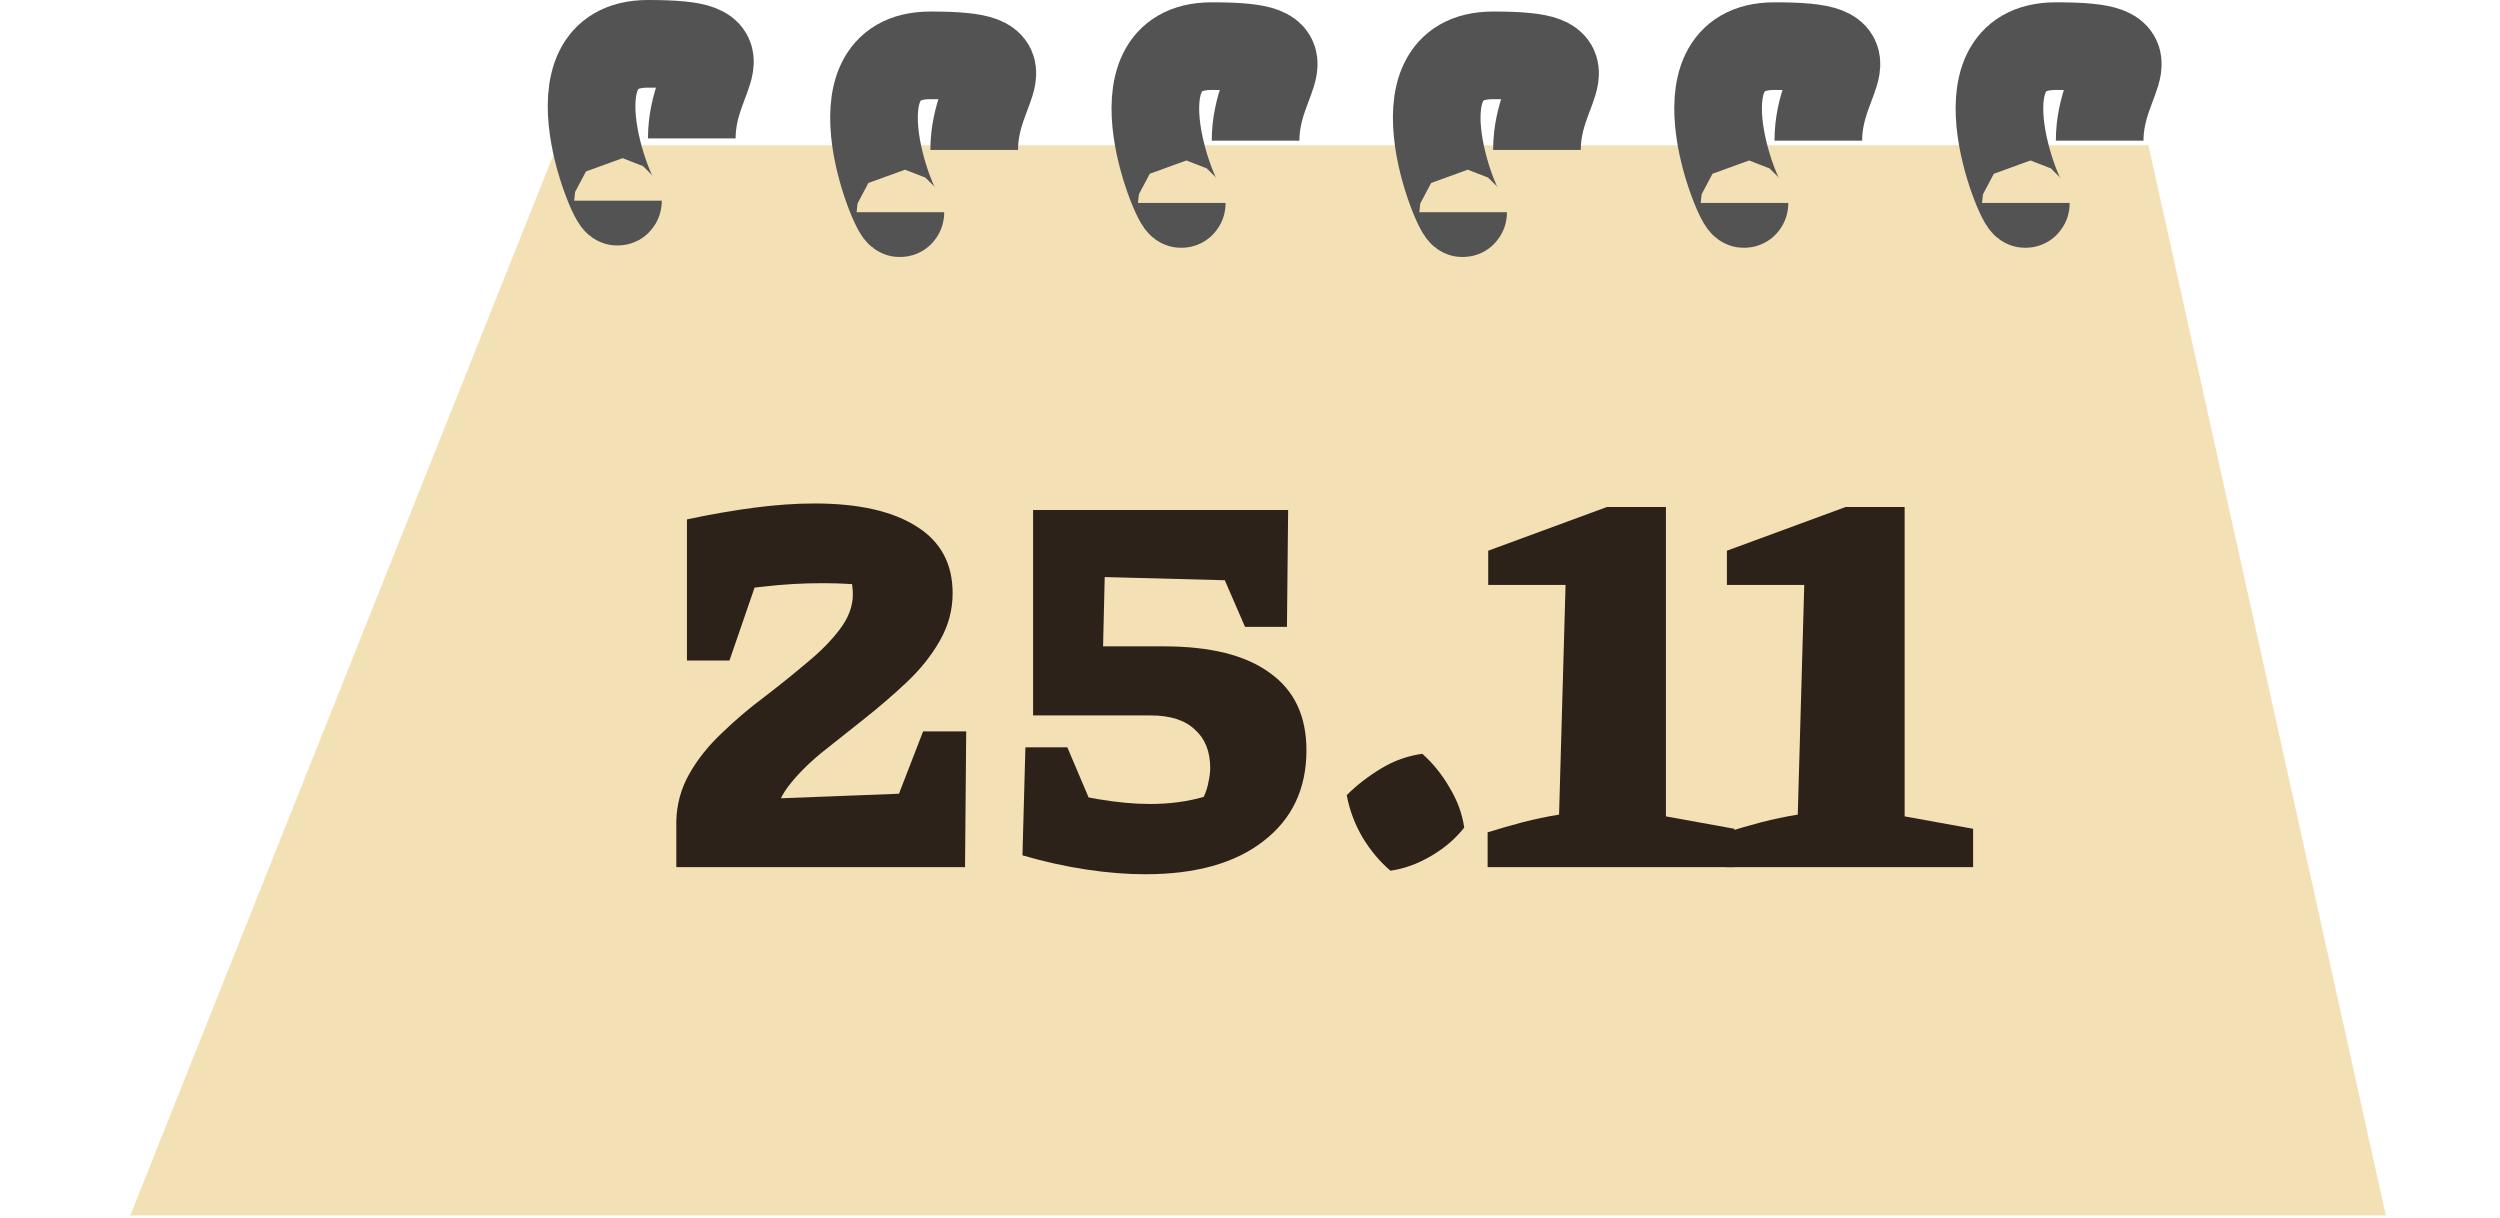
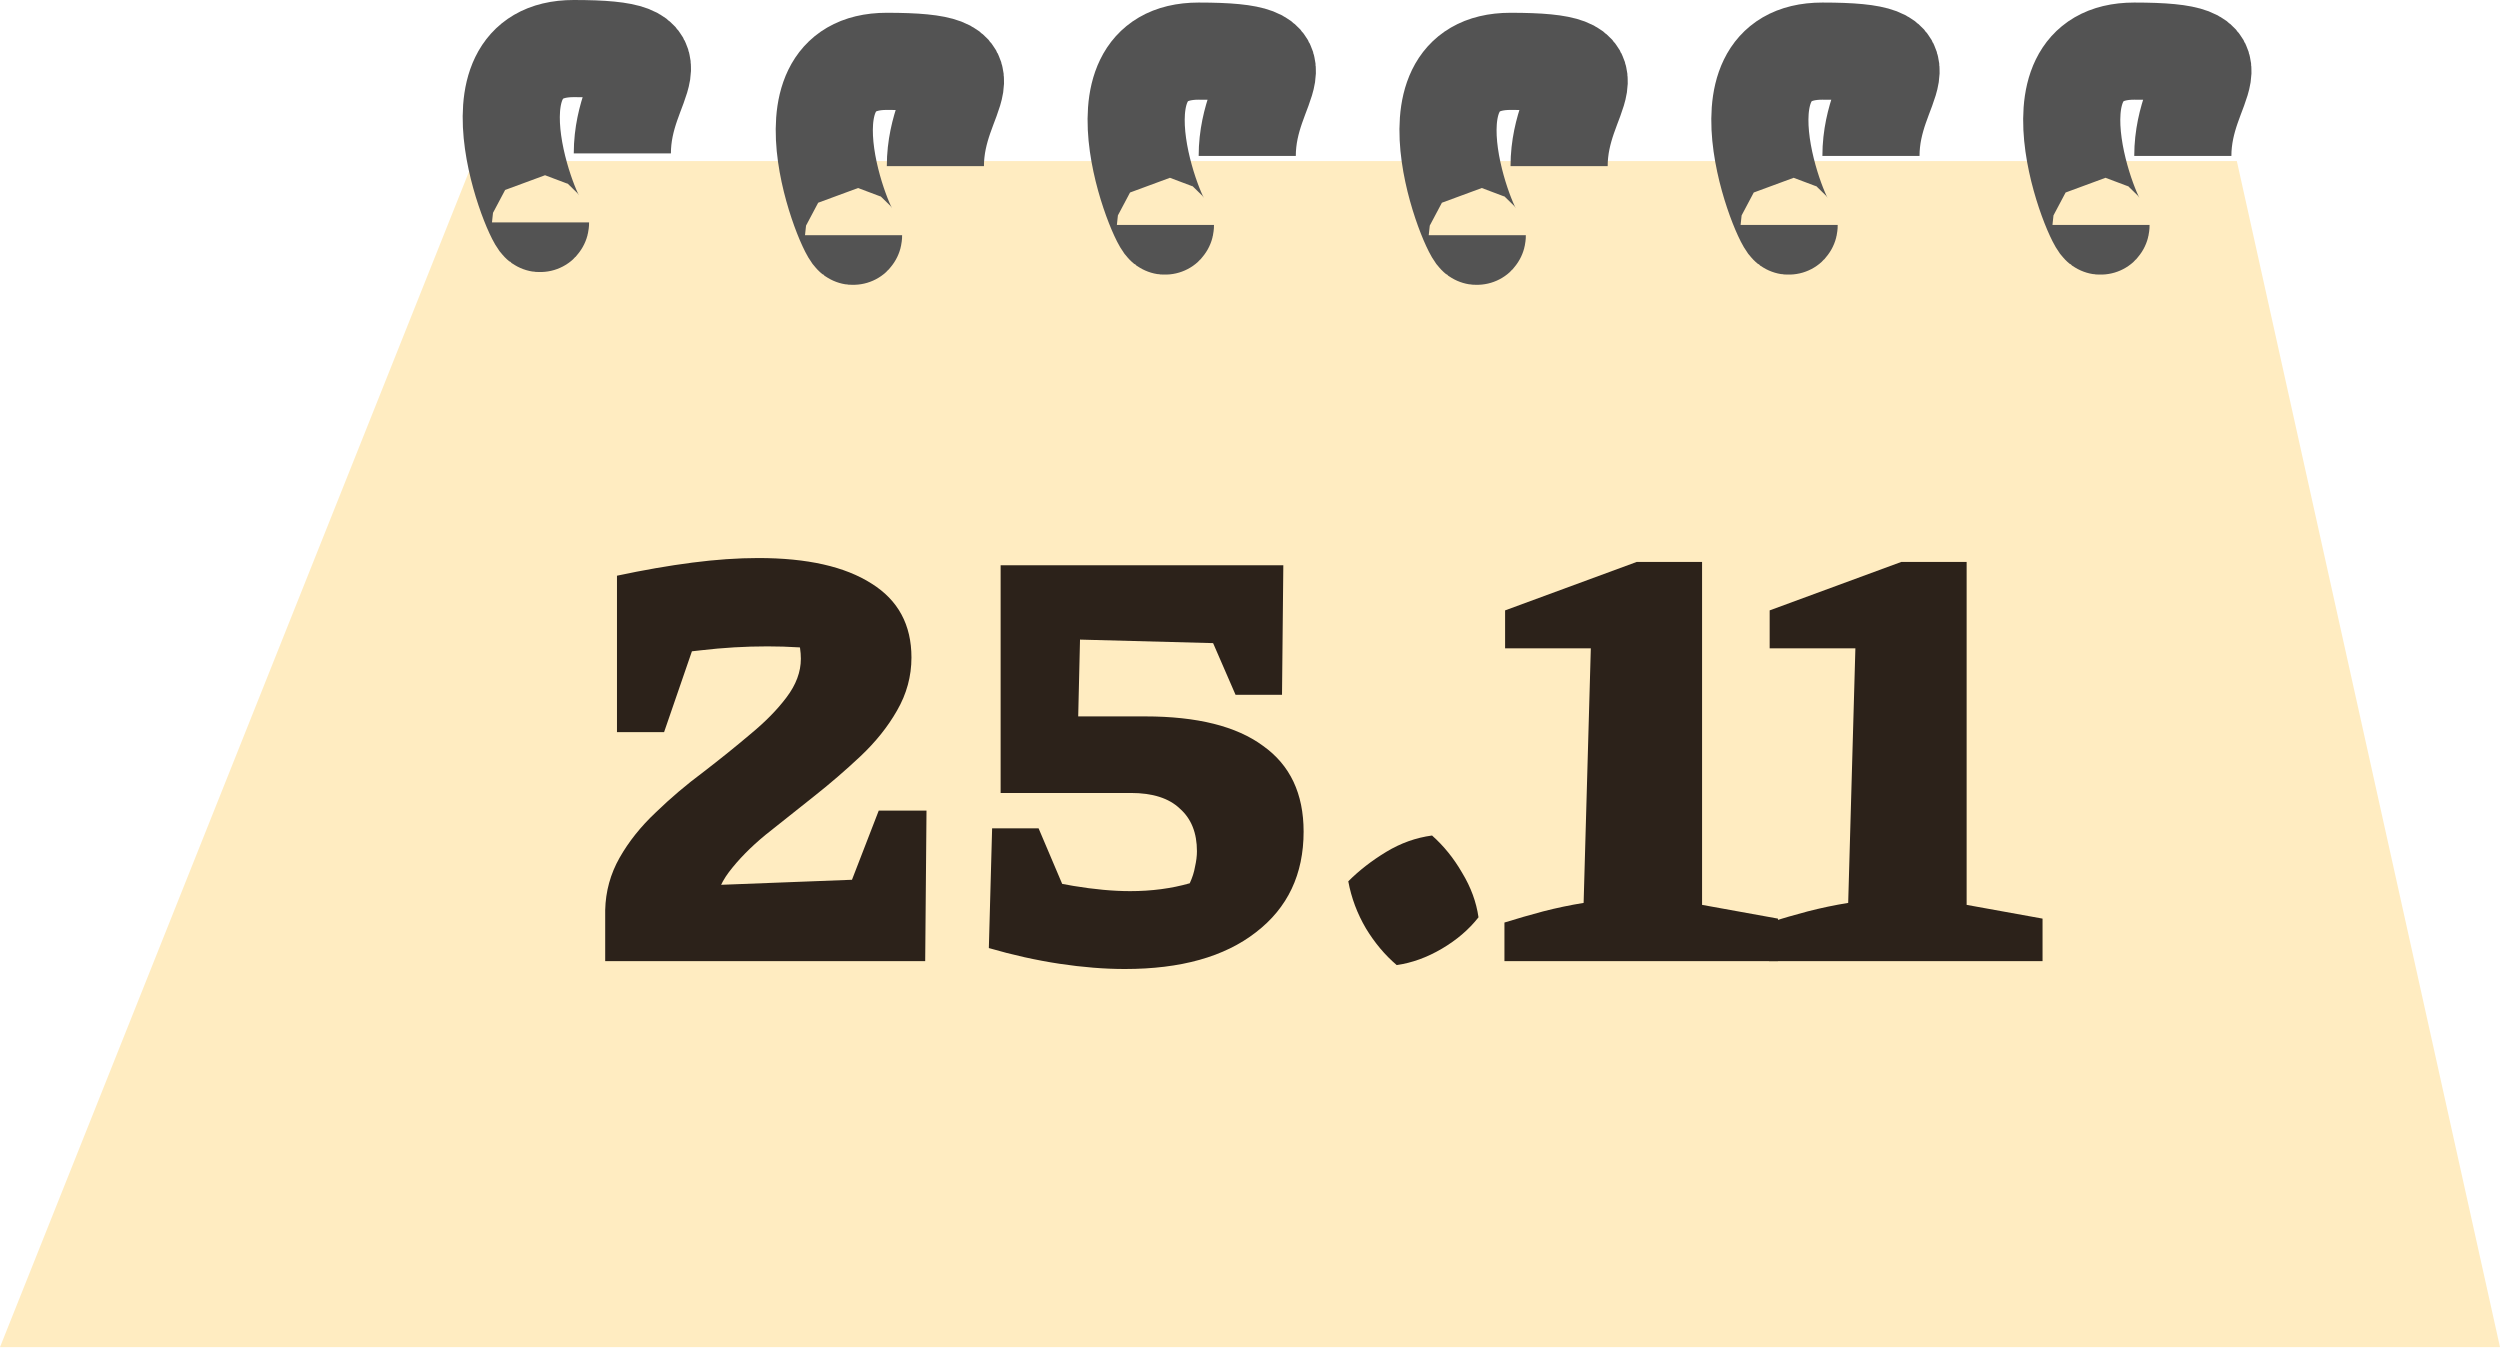
- <svg xmlns="http://www.w3.org/2000/svg" width="542" height="264" viewBox="0 0 542 264" fill="none">
-   <path d="M28.25 263.5L120.812 31.5H465.776L517.25 263.5H286.521H28.25Z" fill="#F3E0B5" />
-   <path d="M374.268 188V180.448C376.743 179.68 379.26 178.955 381.82 178.272C384.465 177.589 387.111 177.035 389.756 176.608L391.164 126.816H374.396V119.392L400.124 109.92H412.924V176.992L427.772 179.68V188H374.268Z" fill="#2C221A" />
-   <path d="M322.518 188V180.448C324.993 179.68 327.51 178.955 330.07 178.272C332.715 177.589 335.361 177.035 338.006 176.608L339.414 126.816H322.646V119.392L348.374 109.92H361.174V176.992L376.022 179.68V188H322.518Z" fill="#2C221A" />
-   <path d="M301.446 188.769C299.142 186.806 297.137 184.417 295.43 181.601C293.723 178.699 292.571 175.627 291.974 172.385C294.107 170.251 296.582 168.331 299.398 166.625C302.214 164.918 305.201 163.851 308.358 163.425C310.662 165.473 312.625 167.905 314.246 170.721C315.953 173.537 317.019 176.438 317.446 179.425C315.569 181.814 313.179 183.862 310.278 185.569C307.377 187.275 304.433 188.342 301.446 188.769Z" fill="#2C221A" />
-   <path d="M248.292 189.537C244.281 189.537 240.015 189.195 235.492 188.513C230.969 187.83 226.361 186.806 221.668 185.441L225.124 170.465C229.817 171.659 234.169 172.598 238.18 173.281C242.276 173.963 245.988 174.305 249.316 174.305C253.497 174.305 257.38 173.793 260.964 172.769C261.476 171.659 261.817 170.593 261.988 169.569C262.244 168.459 262.372 167.435 262.372 166.497C262.372 162.913 261.263 160.139 259.044 158.177C256.911 156.129 253.711 155.105 249.444 155.105H223.972L231.524 140.129H252.26C262.415 140.129 270.095 142.049 275.3 145.889C280.591 149.643 283.236 155.233 283.236 162.657C283.236 171.019 280.121 177.59 273.892 182.369C267.748 187.147 259.215 189.537 248.292 189.537ZM241.508 185.825L221.668 185.441L222.308 162.017H231.396L241.508 185.825ZM223.972 155.105V110.561H239.844L238.948 148.577L223.972 155.105ZM275.172 126.049L231.524 124.897L223.972 110.561H275.172V126.049ZM269.924 135.905L258.916 110.561H279.268L279.012 135.905H269.924Z" fill="#2C221A" />
-   <path d="M146.626 188V178.016C146.711 174.347 147.65 170.934 149.442 167.776C151.234 164.619 153.581 161.675 156.482 158.944C159.383 156.128 162.498 153.483 165.826 151.008C169.154 148.448 172.226 145.974 175.042 143.584C177.943 141.195 180.29 138.806 182.082 136.416C183.959 133.942 184.898 131.424 184.898 128.864C184.898 127.499 184.685 126.048 184.258 124.512C183.831 122.976 182.978 121.099 181.698 118.88L190.658 127.2C186.562 126.688 182.466 126.432 178.37 126.432C174.018 126.432 169.666 126.688 165.314 127.2C160.962 127.627 156.653 128.31 152.386 129.248L148.93 112.608C154.135 111.499 159.042 110.646 163.65 110.048C168.258 109.451 172.567 109.152 176.578 109.152C186.135 109.152 193.517 110.816 198.722 114.144C203.927 117.387 206.53 122.208 206.53 128.608C206.53 132.278 205.591 135.734 203.714 138.976C201.922 142.134 199.533 145.12 196.546 147.936C193.645 150.667 190.573 153.312 187.33 155.872C184.087 158.432 180.973 160.907 177.986 163.296C175.085 165.686 172.695 168.118 170.818 170.592C169.026 172.982 168.13 175.456 168.13 178.016V188H146.626ZM153.794 188V173.664L203.714 171.744L203.842 188H153.794ZM188.738 188L200.13 158.56H209.474L209.218 188H188.738ZM148.93 143.2V112.608L168.77 112.352L158.146 143.2H148.93Z" fill="#2C221A" />
-   <path d="M133.98 43.5C133.98 47 117.48 9.5 140.48 9.5C163.48 9.5 149.98 15 149.98 30" stroke="#535353" stroke-width="19" />
-   <path d="M195.209 46C195.209 49.5 178.709 12 201.709 12C224.709 12 211.209 17.5 211.209 32.5" stroke="#535353" stroke-width="19" />
-   <path d="M256.209 44C256.209 47.5 239.709 10 262.709 10C285.709 10 272.209 15.5 272.209 30.5" stroke="#535353" stroke-width="19" />
-   <path d="M317.209 46C317.209 49.5 300.709 12 323.709 12C346.709 12 333.209 17.5 333.209 32.5" stroke="#535353" stroke-width="19" />
-   <path d="M378.209 44C378.209 47.5 361.709 10 384.709 10C407.709 10 394.209 15.5 394.209 30.5" stroke="#535353" stroke-width="19" />
-   <path d="M439.209 44C439.209 47.5 422.709 10 445.709 10C468.709 10 455.209 15.5 455.209 30.5" stroke="#535353" stroke-width="19" />
+ <svg xmlns="http://www.w3.org/2000/svg" width="489" height="264" viewBox="0 0 489 264" fill="none">
+   <path d="M0 263.5L92.562 31.5H437.526L489 263.5H258.271H0Z" fill="#FFECC1" />
+   <path d="M346.018 188V180.448C348.493 179.68 351.01 178.955 353.57 178.272C356.215 177.589 358.861 177.035 361.506 176.608L362.914 126.816H346.146V119.392L371.874 109.92H384.674V176.992L399.522 179.68V188H346.018Z" fill="#2C221A" />
+   <path d="M294.268 188V180.448C296.743 179.68 299.26 178.955 301.82 178.272C304.465 177.589 307.111 177.035 309.756 176.608L311.164 126.816H294.396V119.392L320.124 109.92H332.924V176.992L347.772 179.68V188H294.268Z" fill="#2C221A" />
+   <path d="M273.196 188.769C270.892 186.806 268.887 184.417 267.18 181.601C265.473 178.699 264.321 175.627 263.724 172.385C265.857 170.251 268.332 168.331 271.148 166.625C273.964 164.918 276.951 163.851 280.108 163.425C282.412 165.473 284.375 167.905 285.996 170.721C287.703 173.537 288.769 176.438 289.196 179.425C287.319 181.814 284.929 183.862 282.028 185.569C279.127 187.275 276.183 188.342 273.196 188.769Z" fill="#2C221A" />
+   <path d="M220.042 189.537C216.031 189.537 211.765 189.195 207.242 188.513C202.719 187.83 198.111 186.806 193.418 185.441L196.874 170.465C201.567 171.659 205.919 172.598 209.93 173.281C214.026 173.963 217.738 174.305 221.066 174.305C225.247 174.305 229.13 173.793 232.714 172.769C233.226 171.659 233.567 170.593 233.738 169.569C233.994 168.459 234.122 167.435 234.122 166.497C234.122 162.913 233.013 160.139 230.794 158.177C228.661 156.129 225.461 155.105 221.194 155.105H195.722L203.274 140.129H224.01C234.165 140.129 241.845 142.049 247.05 145.889C252.341 149.643 254.986 155.233 254.986 162.657C254.986 171.019 251.871 177.59 245.642 182.369C239.498 187.147 230.965 189.537 220.042 189.537ZM213.258 185.825L193.418 185.441L194.058 162.017H203.146L213.258 185.825ZM195.722 155.105V110.561H211.594L210.698 148.577L195.722 155.105ZM246.922 126.049L203.274 124.897L195.722 110.561H246.922V126.049ZM241.674 135.905L230.666 110.561H251.018L250.762 135.905H241.674Z" fill="#2C221A" />
+   <path d="M118.376 188V178.016C118.461 174.347 119.4 170.934 121.192 167.776C122.984 164.619 125.331 161.675 128.232 158.944C131.133 156.128 134.248 153.483 137.576 151.008C140.904 148.448 143.976 145.974 146.792 143.584C149.693 141.195 152.04 138.806 153.832 136.416C155.709 133.942 156.648 131.424 156.648 128.864C156.648 127.499 156.435 126.048 156.008 124.512C155.581 122.976 154.728 121.099 153.448 118.88L162.408 127.2C158.312 126.688 154.216 126.432 150.12 126.432C145.768 126.432 141.416 126.688 137.064 127.2C132.712 127.627 128.403 128.31 124.136 129.248L120.68 112.608C125.885 111.499 130.792 110.646 135.4 110.048C140.008 109.451 144.317 109.152 148.328 109.152C157.885 109.152 165.267 110.816 170.472 114.144C175.677 117.387 178.28 122.208 178.28 128.608C178.28 132.278 177.341 135.734 175.464 138.976C173.672 142.134 171.283 145.12 168.296 147.936C165.395 150.667 162.323 153.312 159.08 155.872C155.837 158.432 152.723 160.907 149.736 163.296C146.835 165.686 144.445 168.118 142.568 170.592C140.776 172.982 139.88 175.456 139.88 178.016V188H118.376ZM125.544 188V173.664L175.464 171.744L175.592 188H125.544ZM160.488 188L171.88 158.56H181.224L180.968 188H160.488ZM120.68 143.2V112.608L140.52 112.352L129.896 143.2H120.68Z" fill="#2C221A" />
+   <path d="M105.73 43.5C105.73 47 89.23 9.5 112.23 9.5C135.23 9.5 121.73 15 121.73 30" stroke="#535353" stroke-width="19" />
+   <path d="M166.96 46C166.96 49.5 150.459 12 173.459 12C196.459 12 182.96 17.5 182.96 32.5" stroke="#535353" stroke-width="19" />
+   <path d="M227.96 44C227.96 47.5 211.459 10 234.459 10C257.459 10 243.96 15.5 243.96 30.5" stroke="#535353" stroke-width="19" />
+   <path d="M288.96 46C288.96 49.5 272.459 12 295.459 12C318.459 12 304.96 17.5 304.96 32.5" stroke="#535353" stroke-width="19" />
+   <path d="M349.96 44C349.96 47.5 333.459 10 356.459 10C379.459 10 365.96 15.5 365.96 30.5" stroke="#535353" stroke-width="19" />
+   <path d="M410.96 44C410.96 47.5 394.459 10 417.459 10C440.459 10 426.96 15.5 426.96 30.5" stroke="#535353" stroke-width="19" />
</svg>
